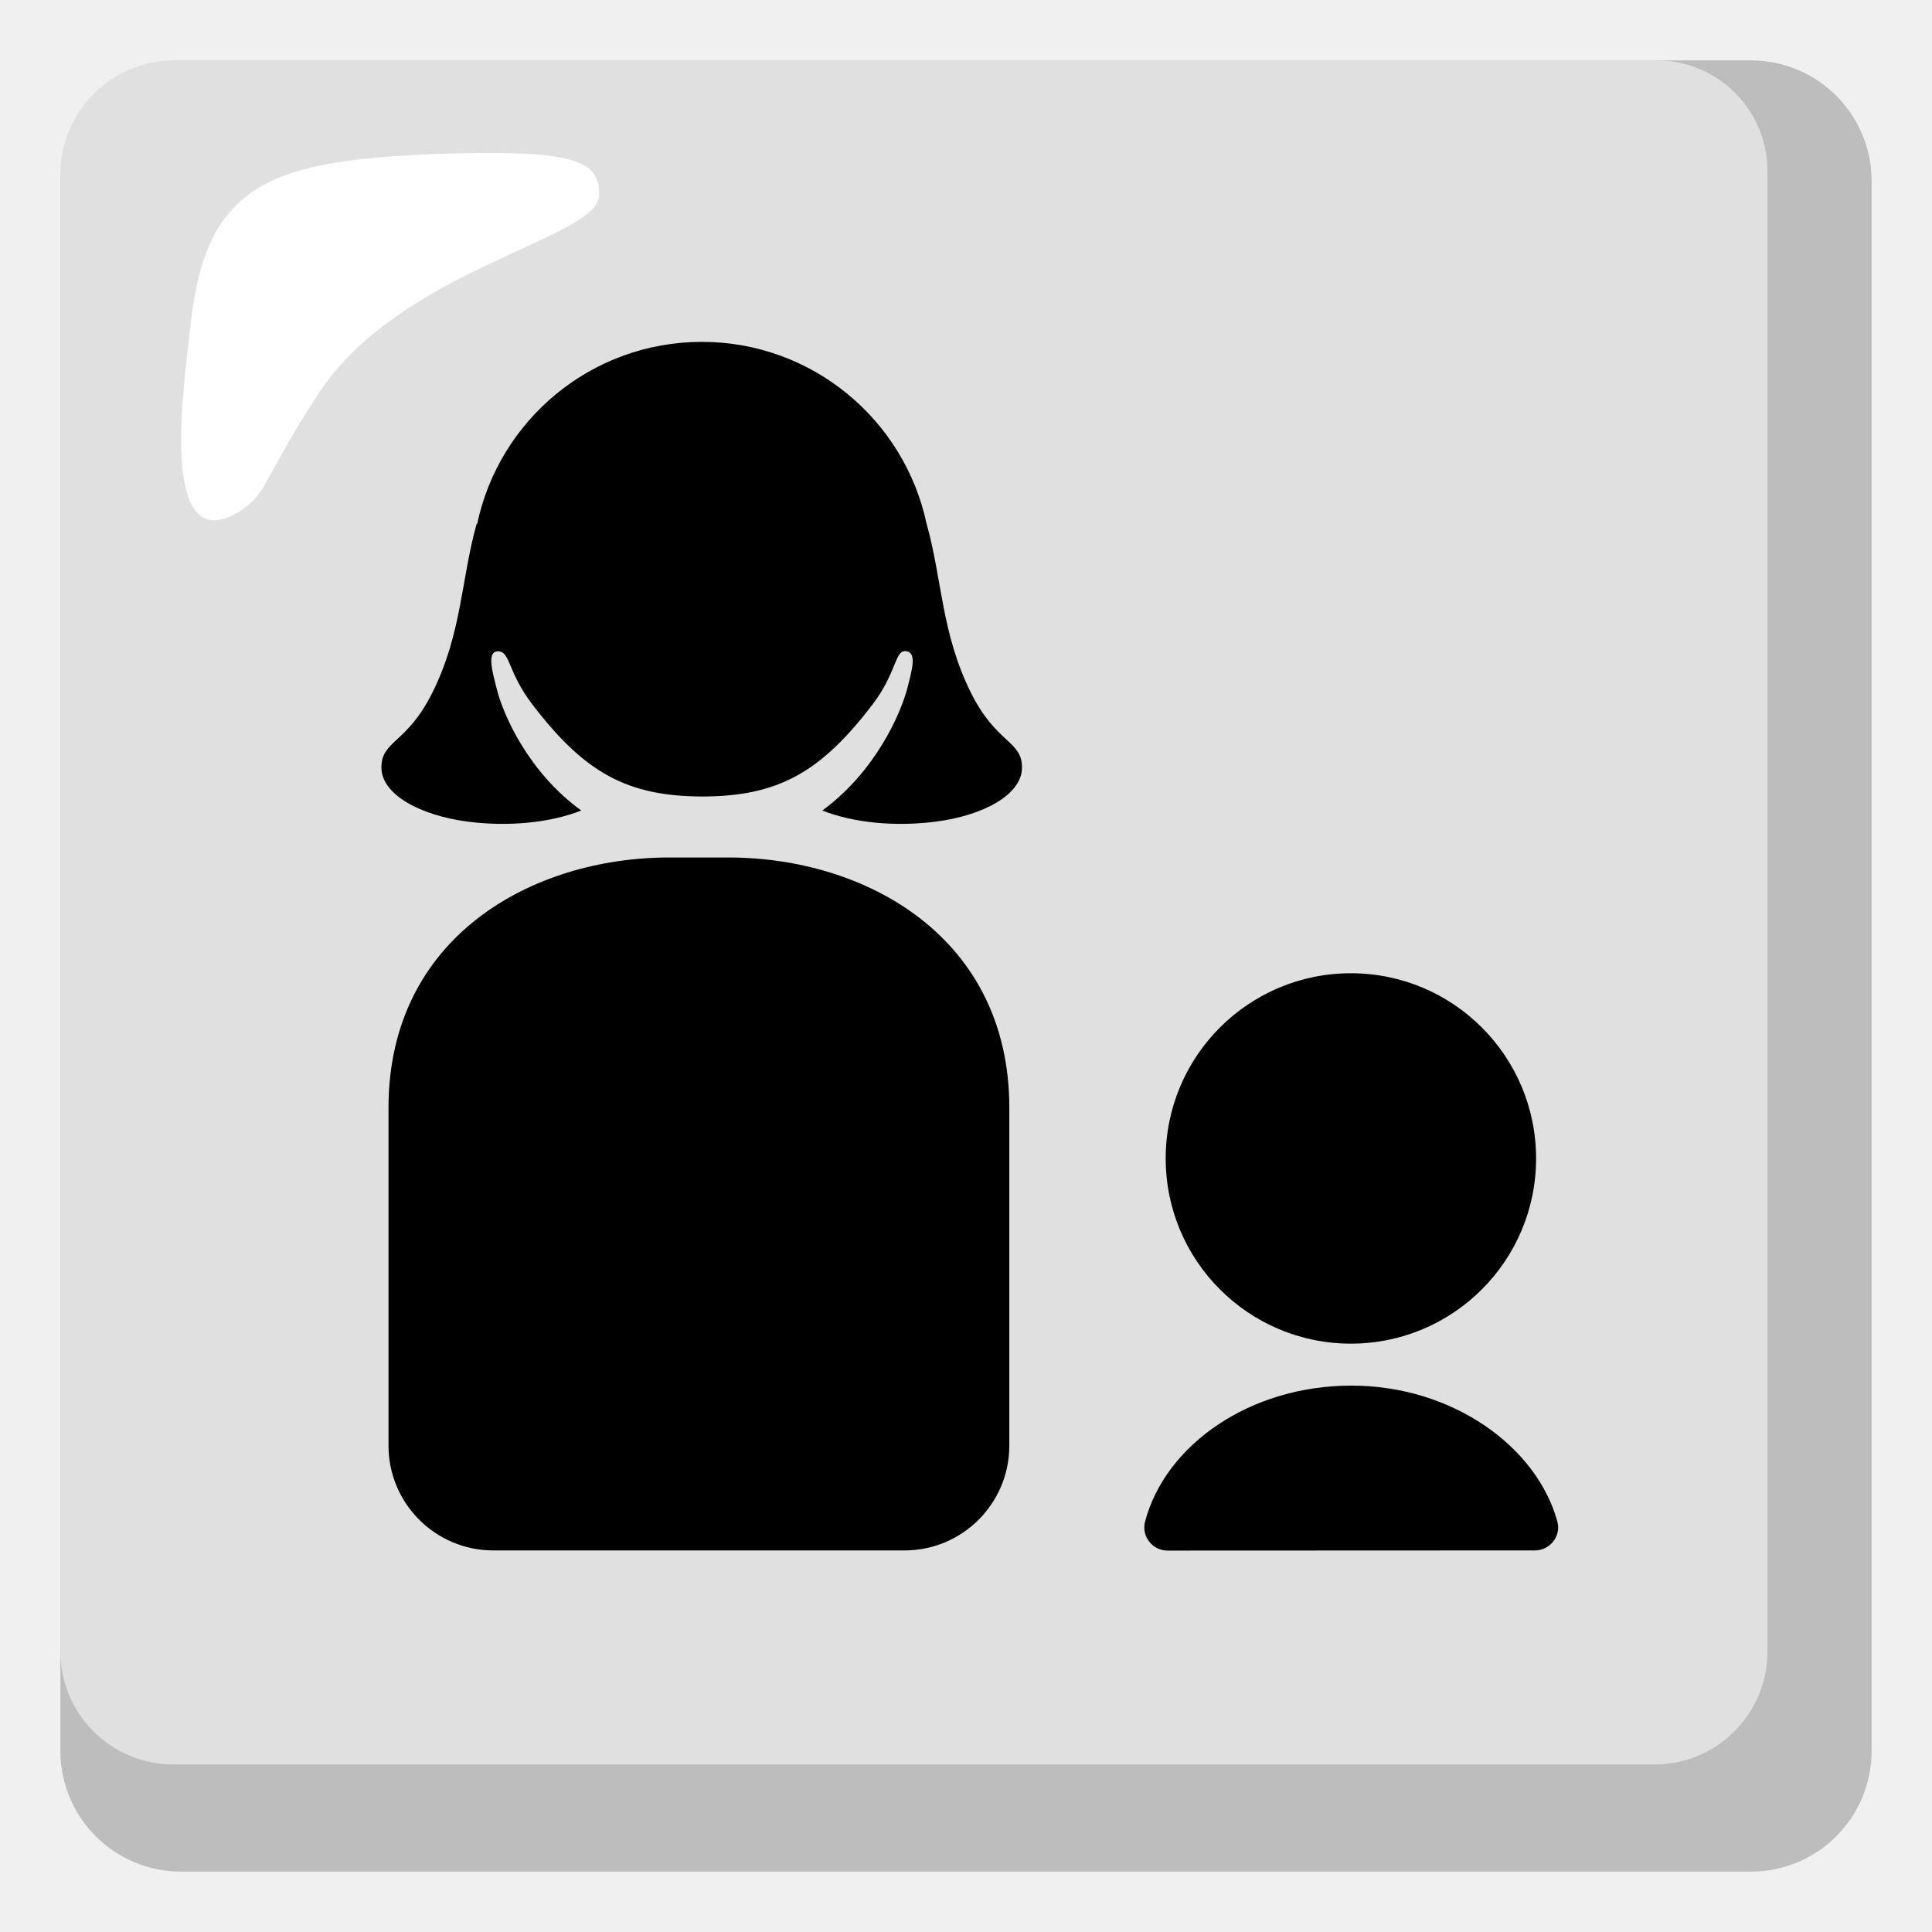
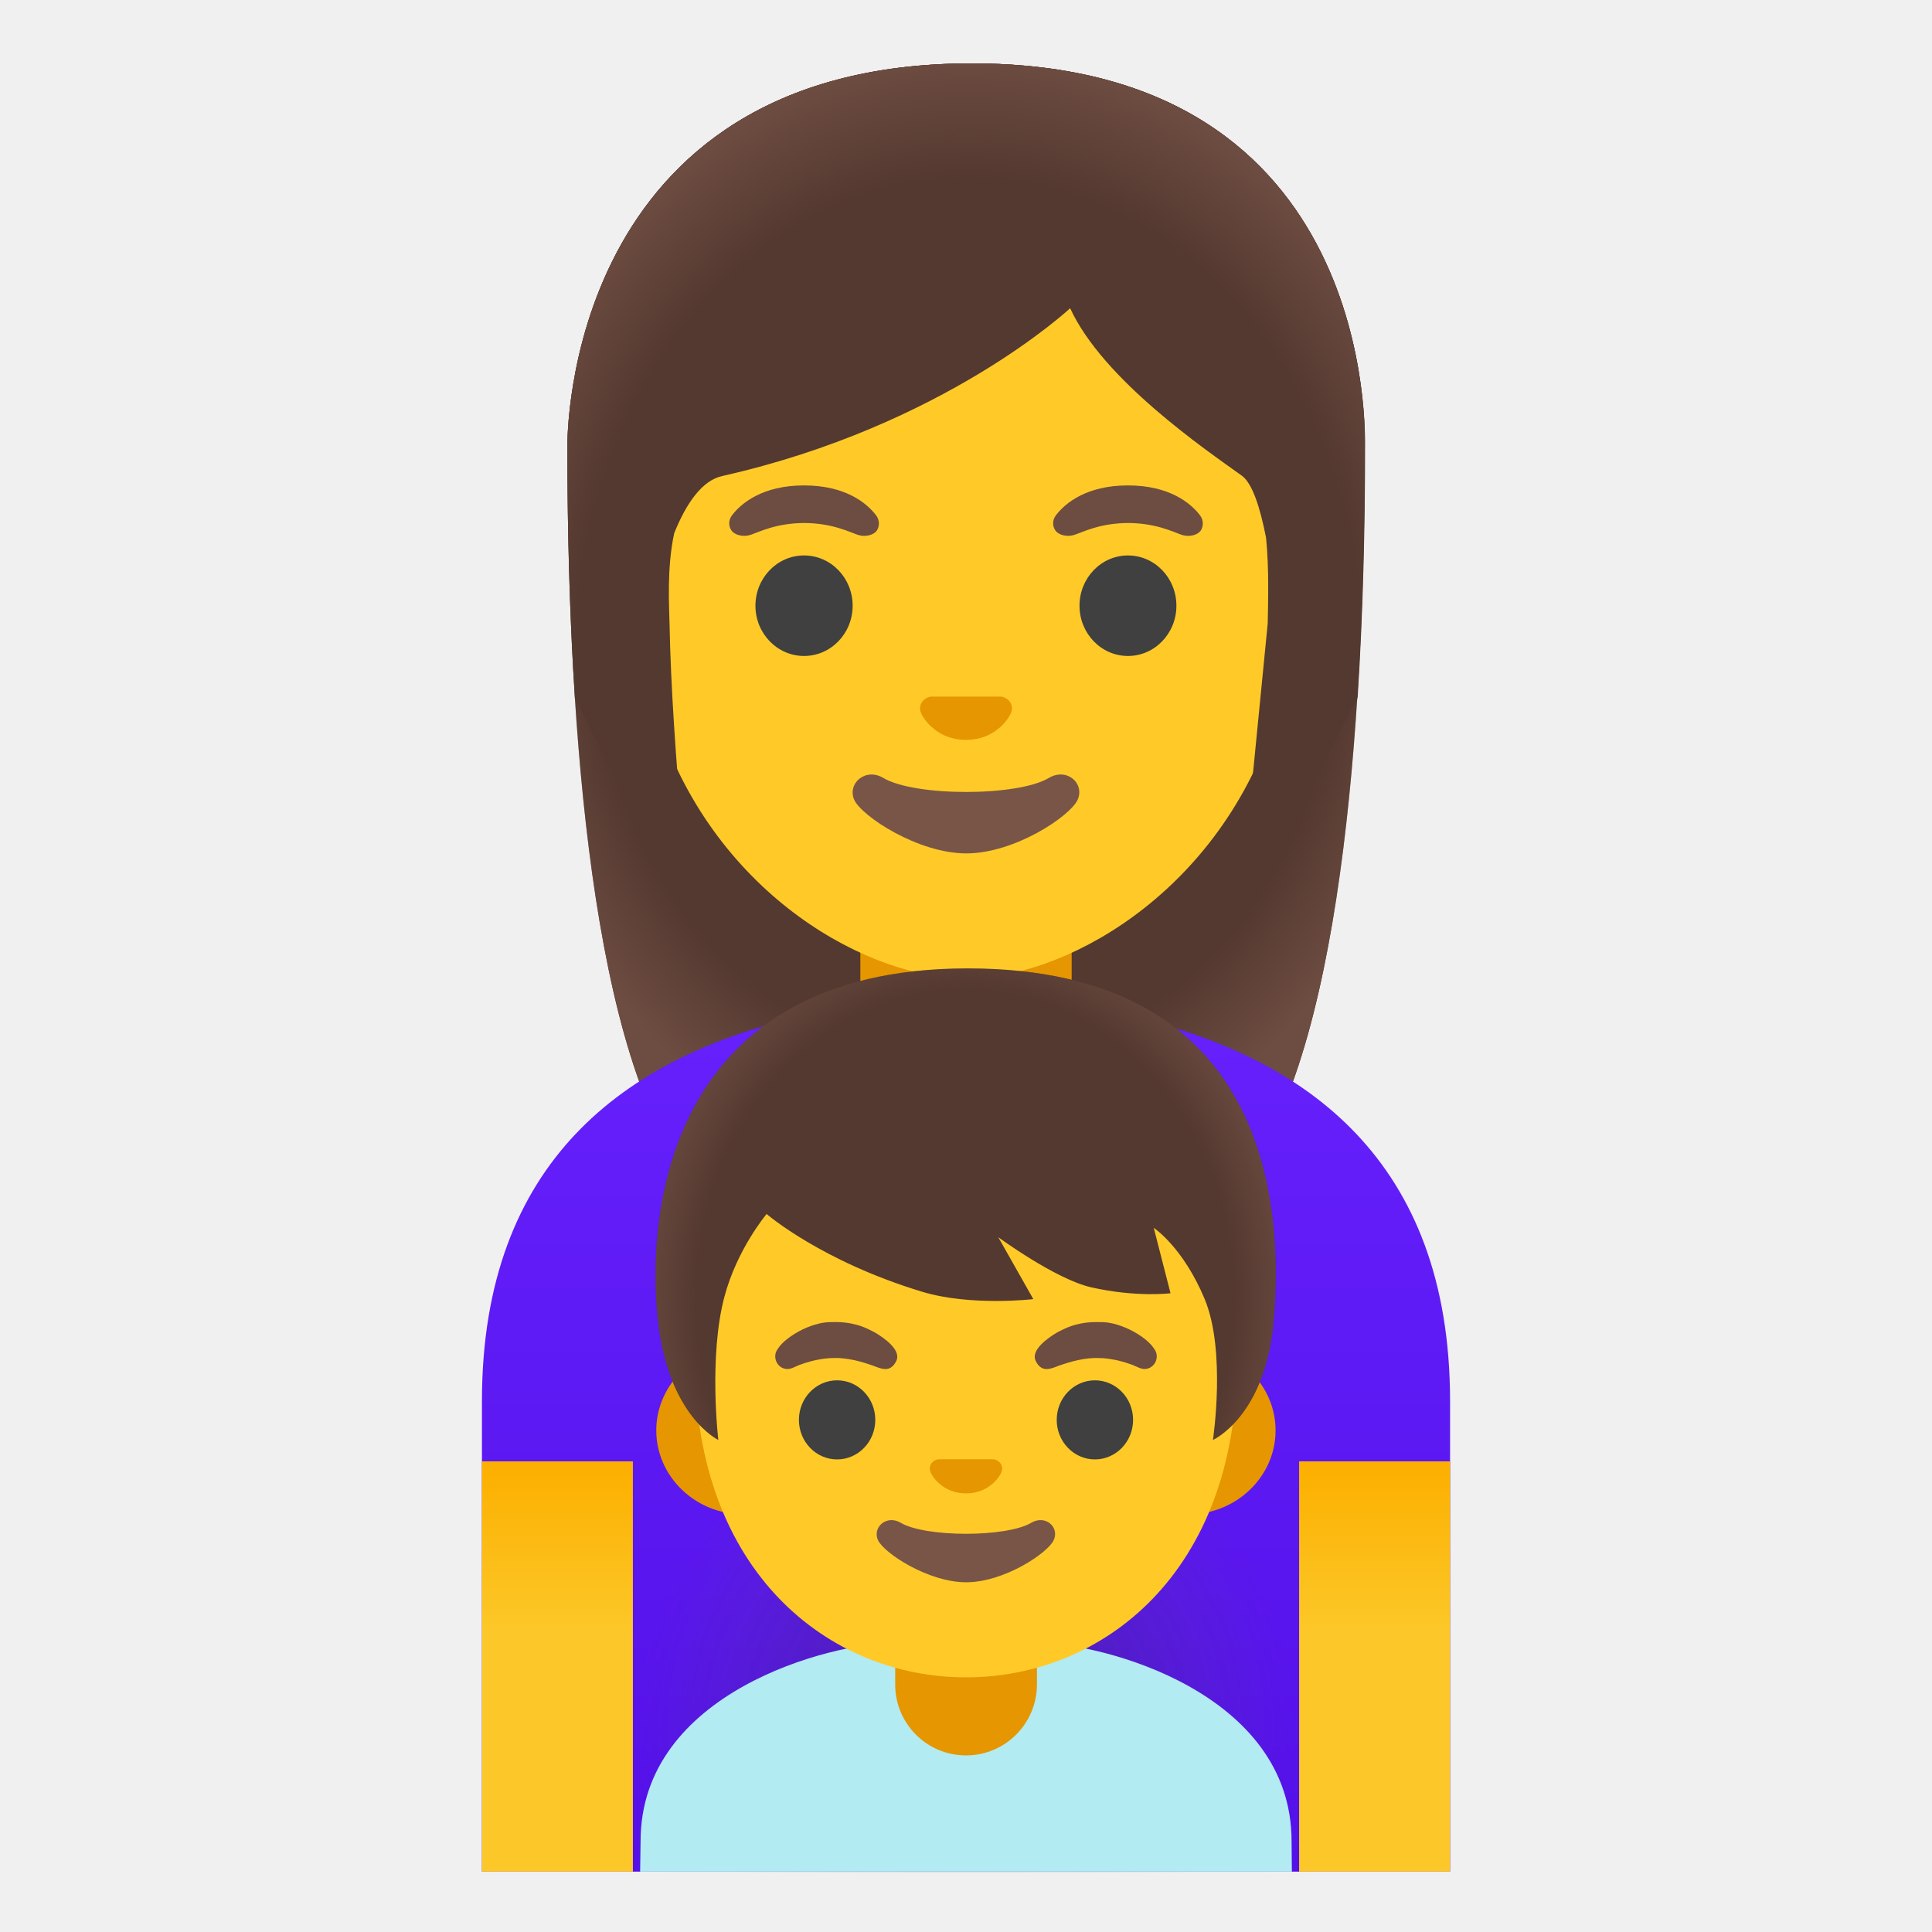
- <svg xmlns="http://www.w3.org/2000/svg" version="1.1" id="Layer_3" x="0px" y="0px" viewBox="0 0 128 128" style="enable-background:new 0 0 128 128;" xml:space="preserve">
-   <path style="fill:#BDBDBD;" d="M116,4H12c-4.42,0-8,3.58-8,8v104c0,4.42,3.58,8,8,8h104c4.42,0,8-3.58,8-8V12  C124,7.58,120.42,4,116,4z" />
-   <path style="fill:#E0E0E0;" d="M109.7,4H11.5C7.37,4.03,4.03,7.37,4,11.5v97.9c-0.01,4.14,3.34,7.49,7.48,7.5c0.01,0,0.01,0,0.02,0  h98.1c4.14,0.01,7.49-3.34,7.5-7.48c0-0.01,0-0.01,0-0.02V11.5c0.09-4.05-3.13-7.41-7.18-7.5C109.85,4,109.77,4,109.7,4z" />
-   <path style="fill:#FFFFFF;" d="M39.7,12.9c0-2.3-1.6-3-10.8-2.7c-7.7,0.3-11.5,1.2-13.8,4c-1.9,2.3-2.3,5.6-2.6,8.4  c-0.2,2.2-2.2,14.9,3.5,11.2c0.68-0.45,1.23-1.07,1.6-1.8c1.2-2.1,1.9-3.5,3.3-5.6C26.2,17.8,39.7,15.9,39.7,12.9z" />
+ <svg xmlns="http://www.w3.org/2000/svg" version="1.1" id="Layer_1" x="0px" y="0px" viewBox="0 0 128 128" style="enable-background:new 0 0 128 128;" xml:space="preserve">
+   <g id="hairGroup_2_">
+     <path id="hair_10_" style="fill:#543930;" d="M64.38,4.2c-27.01,0-26.79,24.97-26.79,25.37c0,16.17,1.24,39.02,7.71,48.01   c2.57,3.56,7.53,3.76,7.53,3.76L64,81.32l11.18,0.02c0,0,4.96-0.2,7.53-3.76c6.47-8.99,7.71-31.84,7.71-48.01   C90.41,29.17,91.38,4.2,64.38,4.2z" />
+     <radialGradient id="hairHighlights_3_" cx="63.999" cy="87.209" r="31.303" gradientTransform="matrix(1 0 0 -1.1901 0 144.5769)" gradientUnits="userSpaceOnUse">
+       <stop offset="0.794" style="stop-color:#6D4C41;stop-opacity:0" />
+       <stop offset="1" style="stop-color:#6D4C41" />
+     </radialGradient>
+     <path id="hairHighlights_2_" style="fill:url(#hairHighlights_3_);" d="M64.38,4.2c-27.01,0-26.79,24.97-26.79,25.37   c0,16.17,1.24,39.02,7.71,48.01c2.57,3.56,7.53,3.76,7.53,3.76L64,81.32l11.18,0.02c0,0,4.96-0.2,7.53-3.76   c6.47-8.99,7.71-31.84,7.71-48.01C90.41,29.17,91.38,4.2,64.38,4.2z" />
+   </g>
  <g>
-     <path d="M28.63,45.92c1.98-3.95,1.91-7.51,2.95-11.22c0,0,0.01,0.01,0.03,0.03c1.45-6.9,7.56-12.08,14.89-12.08   c7.32,0,13.43,5.17,14.89,12.06l0-0.01c1.04,3.7,0.97,7.26,2.95,11.22c1.67,3.35,3.37,3.14,3.37,4.93c0,1.8-2.57,3.19-5.75,3.59   c-2.57,0.33-5.34,0.1-7.48-0.74c3.52-2.58,5.22-6.43,5.67-8.24c0.28-1.12,0.58-2.18-0.07-2.31c-0.82-0.17-0.6,1.34-2.3,3.56   c-3.43,4.48-6.25,6.05-11.24,6.06c-4.99-0.01-7.81-1.58-11.24-6.06c-1.7-2.21-1.47-3.54-2.3-3.56c-0.78-0.01-0.37,1.37-0.09,2.49   c0.45,1.79,2.13,5.54,5.6,8.06c-2.14,0.84-4.91,1.07-7.49,0.74c-3.18-0.41-5.75-1.8-5.75-3.59C25.26,49.06,26.96,49.27,28.63,45.92   z" />
-     <path d="M44.35,56.81h3.9c9.15,0,18.62,5.3,18.62,16.58v22.39c0,3.83-3.11,6.94-6.94,6.94H32.68c-3.83,0-6.94-3.11-6.94-6.94V73.39   C25.74,62.11,35.2,56.81,44.35,56.81z" />
-     <g>
-       <circle cx="89.5" cy="76.75" r="12.27" />
-       <path d="M101.69,102.72c1,0,1.75-0.95,1.49-1.91c-1.36-4.97-6.95-9.01-13.65-9.01c-6.73,0-12.33,3.93-13.67,9.02    c-0.25,0.96,0.49,1.91,1.49,1.91L101.69,102.72L101.69,102.72z" />
+     <linearGradient id="SVGID_1_" gradientUnits="userSpaceOnUse" x1="64.001" y1="4.226" x2="64.001" y2="59.444" gradientTransform="matrix(1 0 0 -1 0 128)">
+       <stop offset="0" style="stop-color:#530EEB" />
+       <stop offset="1" style="stop-color:#651FFF" />
+     </linearGradient>
+     <path style="fill:url(#SVGID_1_);" d="M75.21,67.4c-1.83-0.43-6.52-0.65-11.21-0.65s-9.38,0.22-11.21,0.65   c-11.23,2.67-20.86,9.43-20.86,25.43V124h1.5h1.5h58.14h1.5h1.5V92.83C96.07,76.83,86.44,70.07,75.21,67.4z" />
+   </g>
+   <g id="neck_1_">
+     <path style="fill:#E59600;" d="M64,74.16L64,74.16c-3.87,0-7-3.13-7-7v-6.42h14v6.42C71,71.03,67.87,74.16,64,74.16z" />
+   </g>
+   <g id="arm_1_">
+     <linearGradient id="SVGID_2_" gradientUnits="userSpaceOnUse" x1="36.929" y1="3.947" x2="36.929" y2="30.179" gradientTransform="matrix(1 0 0 -1 0 128)">
+       <stop offset="0.604" style="stop-color:#FFCA28" />
+       <stop offset="1" style="stop-color:#FFB300" />
+     </linearGradient>
+     <polygon style="fill:url(#SVGID_2_);" points="31.93,124 32.93,124 33.93,124 39.93,124 40.93,124 41.93,124 41.93,96.82    31.93,96.82  " />
+   </g>
+   <g id="arm">
+     <linearGradient id="SVGID_3_" gradientUnits="userSpaceOnUse" x1="91.071" y1="3.947" x2="91.071" y2="30.179" gradientTransform="matrix(1 0 0 -1 0 128)">
+       <stop offset="0.604" style="stop-color:#FFCA28" />
+       <stop offset="1" style="stop-color:#FFB300" />
+     </linearGradient>
+     <polygon style="fill:url(#SVGID_3_);" points="86.07,96.82 86.07,124 87.07,124 88.07,124 94.07,124 95.07,124 96.07,124    96.07,96.82  " />
+   </g>
+   <path id="head_2_" style="fill:#FFCA28;" d="M64,11.85L64,11.85L64,11.85c-11.36,0-21.88,8.45-21.88,26.36  c0,14.39,8.91,22.9,16.67,25.64c1.85,0.65,3.63,0.98,5.22,0.98c1.57,0,3.35-0.33,5.18-0.97c7.76-2.73,16.7-11.25,16.7-25.65  C85.88,20.29,75.36,11.85,64,11.85z" />
+   <path id="mouth_2_" style="fill:#795548;" d="M69.49,51.54c-2.08,1.24-8.89,1.24-10.97,0c-1.19-0.71-2.41,0.38-1.92,1.46  c0.49,1.07,4.21,3.54,7.42,3.54s6.88-2.47,7.37-3.54C71.89,51.91,70.69,50.83,69.49,51.54z" />
+   <path id="nose_2_" style="fill:#E59600;" d="M66.52,46.2c-0.07-0.03-0.14-0.04-0.21-0.05h-4.62c-0.07,0.01-0.14,0.03-0.21,0.05  c-0.42,0.17-0.65,0.6-0.45,1.06c0.2,0.46,1.12,1.76,2.97,1.76c1.85,0,2.77-1.3,2.97-1.76C67.17,46.8,66.94,46.37,66.52,46.2z" />
+   <g id="eyes_2_">
+     <ellipse style="fill:#404040;" cx="53.27" cy="40.13" rx="3.22" ry="3.33" />
+     <ellipse style="fill:#404040;" cx="74.73" cy="40.13" rx="3.21" ry="3.33" />
+   </g>
+   <g id="eyebrows_2_">
+     <path style="fill:#6D4C41;" d="M58.05,34.15c-0.61-0.81-2.03-1.99-4.78-1.99s-4.17,1.18-4.78,1.99c-0.27,0.36-0.2,0.77-0.01,1.02   c0.17,0.23,0.69,0.45,1.26,0.26c0.57-0.19,1.68-0.77,3.54-0.78c1.86,0.01,2.97,0.59,3.54,0.78c0.57,0.19,1.08-0.02,1.26-0.26   C58.25,34.93,58.32,34.51,58.05,34.15z" />
+     <path style="fill:#6D4C41;" d="M79.51,34.15c-0.61-0.81-2.03-1.99-4.78-1.99s-4.17,1.18-4.78,1.99c-0.27,0.36-0.2,0.77-0.01,1.02   c0.17,0.23,0.69,0.45,1.26,0.26c0.57-0.19,1.68-0.77,3.54-0.78c1.86,0.01,2.97,0.59,3.54,0.78c0.57,0.19,1.08-0.02,1.26-0.26   C79.71,34.93,79.78,34.51,79.51,34.15z" />
+   </g>
+   <g id="hairGroup_1_">
+     <g id="hair">
+       <path style="fill:#543930;" d="M64.38,4.2c-27.01,0-26.79,24.97-26.79,25.37c0,5.11,0.12,10.88,0.5,16.68l7.76,15.53    c0,0-1.34-12.17-1.49-20.42c-0.02-1.06-0.2-3.72,0.31-6.04c0.79-1.96,1.83-3.48,3.17-3.78c14.72-3.31,23.06-11.12,23.06-11.12    c2.17,4.73,8.94,9.35,11.38,11.1c0.69,0.5,1.21,2.11,1.6,4.11c0.21,2.07,0.13,4.34,0.11,5.67l-2.01,20.44l7.95-15.48    c0-0.03,0.01-0.07,0.02-0.1c0.37-5.76,0.49-11.5,0.49-16.58C90.41,29.17,91.38,4.2,64.38,4.2z" />
    </g>
+     <radialGradient id="hairHighlights_4_" cx="64.219" cy="84.558" r="32.788" gradientTransform="matrix(1 0 0 -1.2135 0 146.0553)" gradientUnits="userSpaceOnUse">
+       <stop offset="0.794" style="stop-color:#6D4C41;stop-opacity:0" />
+       <stop offset="1" style="stop-color:#6D4C41" />
+     </radialGradient>
+     <path id="hairHighlights_1_" style="fill:url(#hairHighlights_4_);" d="M64.38,4.2c-27.01,0-26.79,24.97-26.79,25.37   c0,5.11,0.12,10.88,0.5,16.68l4.42-0.01c-0.04-1.92,1.31-13.81,5.32-14.71C62.55,28.21,70.89,20.4,70.89,20.4   c2.17,4.73,8.94,9.35,11.38,11.1c2,1.44,2.61,12.22,2.57,14.74h5.07c0-0.03,0.01-0.07,0.02-0.1c0.37-5.76,0.49-11.5,0.49-16.58   C90.41,29.17,91.38,4.2,64.38,4.2z" />
+   </g>
+   <g style="opacity:0.4;">
+     <radialGradient id="SVGID_4_" cx="64.013" cy="13.384" r="38.514" gradientTransform="matrix(1 0 0 -1 0 128)" gradientUnits="userSpaceOnUse">
+       <stop offset="0" style="stop-color:#212121" />
+       <stop offset="0.574" style="stop-color:#616161;stop-opacity:0.05" />
+     </radialGradient>
+     <path style="fill:url(#SVGID_4_);" d="M75.29,67.43c-1.83-0.43-6.52-0.65-11.21-0.65S54.7,67,52.87,67.43   c-11.23,2.67-20.86,9.43-20.86,25.43v31.17h1.5h1.5h58.14h1.5h1.5V92.86C96.15,76.86,86.52,70.1,75.29,67.43z" />
+   </g>
+   <path id="shirt_2_" style="fill:#B2EBF2;" d="M85.57,121.98c0-9.84-12.51-13.14-16.87-13.14h-9.38c-4.35,0-16.88,3.3-16.88,13.14  c0,0-0.01,0.79-0.03,2.02h1.02h0.97h39.19h0.98h1.02C85.58,122.98,85.57,121.98,85.57,121.98z" />
+   <g id="neck_2_">
+     <path style="fill:#E59600;" d="M64,116.3L64,116.3c-2.59,0-4.69-2.1-4.69-4.69v-3.6h9.39v3.6C68.69,114.2,66.59,116.3,64,116.3z" />
+   </g>
+   <g id="ears_1_">
+     <path style="fill:#E59600;" d="M78.74,89.21h-3.97H53.24h-3.98c-3.18,0-5.78,2.5-5.78,5.56s2.6,5.56,5.78,5.56h3.97h21.53h3.97   c3.18,0,5.78-2.5,5.78-5.56S81.92,89.21,78.74,89.21z" />
+   </g>
+   <path id="head_1_" style="fill:#FFCA28;" d="M64,66.27L64,66.27L64,66.27c-9.33,0-17.96,9.8-17.96,23.9  c0,14.02,8.9,20.96,17.96,20.96s17.96-6.93,17.96-20.96C81.96,76.06,73.33,66.27,64,66.27z" />
+   <path id="mouth_1_" style="fill:#795548;" d="M68.32,100.89c-1.64,0.97-7,0.97-8.64,0c-0.94-0.56-1.9,0.3-1.51,1.15  c0.38,0.84,3.31,2.79,5.84,2.79s5.42-1.95,5.8-2.79C70.21,101.18,69.26,100.33,68.32,100.89z" />
+   <path id="nose_1_" style="fill:#E59600;" d="M65.98,96.72c-0.05-0.02-0.11-0.04-0.17-0.04h-3.63c-0.06,0.01-0.11,0.02-0.17,0.04  c-0.33,0.13-0.51,0.47-0.35,0.84c0.16,0.36,0.88,1.38,2.34,1.38c1.46,0,2.18-1.02,2.34-1.38C66.49,97.19,66.31,96.85,65.98,96.72z" />
+   <g id="eyes_1_">
+     <ellipse style="fill:#404040;" cx="55.46" cy="94.07" rx="2.53" ry="2.62" />
+     <ellipse style="fill:#404040;" cx="72.54" cy="94.07" rx="2.53" ry="2.62" />
+   </g>
+   <g id="eyebrows_1_">
+     <path style="fill:#6D4C41;" d="M51.5,89.41c0.1-0.13,0.13-0.21,0.31-0.39c0.4-0.42,1.18-0.92,1.94-1.18   c0.73-0.25,1.07-0.25,1.62-0.25c0.85,0,1.37,0.18,1.62,0.25c0.35,0.12,0.68,0.28,1.01,0.46c0.55,0.33,1.74,1.14,1.38,1.87   c-0.4,0.81-1.01,0.51-1.56,0.3c-0.24-0.07-1.32-0.5-2.46-0.5c-0.62,0-0.88,0.07-1.04,0.09c-0.73,0.12-1.28,0.35-1.38,0.38   c-0.38,0.15-0.65,0.37-1.08,0.2C51.4,90.44,51.21,89.84,51.5,89.41z" />
+     <path style="fill:#6D4C41;" d="M76.5,89.41c-0.1-0.13-0.13-0.21-0.31-0.39c-0.39-0.42-1.18-0.92-1.94-1.18   c-0.73-0.25-1.07-0.25-1.62-0.25c-0.85,0-1.37,0.18-1.62,0.25c-0.35,0.12-0.68,0.28-1.01,0.46c-0.55,0.33-1.74,1.14-1.38,1.87   c0.4,0.81,1.01,0.51,1.56,0.3c0.24-0.07,1.32-0.5,2.46-0.5c0.62,0,0.88,0.07,1.04,0.09c0.73,0.12,1.28,0.35,1.38,0.38   c0.38,0.15,0.65,0.37,1.07,0.2C76.6,90.44,76.79,89.84,76.5,89.41z" />
+   </g>
+   <g id="hairGroup_3_">
+     <path id="hair_1_" style="fill:#543930;" d="M64.11,64.16c-19.93,0-21.32,16.28-20.51,23.4c0.71,6.29,3.99,7.84,3.99,7.84   s-0.65-5.49,0.4-9.47c0.83-3.16,2.8-5.5,2.8-5.5s3.6,3.12,10.3,5.15c3.23,0.98,7.37,0.49,7.37,0.49l-2.32-4.1   c0,0,3.8,2.79,6.16,3.32c3.03,0.68,5.25,0.39,5.25,0.39l-1.11-4.33c0,0,1.93,1.26,3.37,4.71c1.44,3.45,0.55,9.34,0.55,9.34   s3.46-1.54,4.02-7.84C85.07,79.67,83.95,64.16,64.11,64.16L64.11,64.16z" />
+     <radialGradient id="hairHighlights_5_" cx="16.503" cy="33.26" r="23.081" gradientTransform="matrix(1.110000e-13 1.1138 -0.9718 1.030000e-13 96.2455 67.6364)" gradientUnits="userSpaceOnUse">
+       <stop offset="0.794" style="stop-color:#6D4C41;stop-opacity:0" />
+       <stop offset="1" style="stop-color:#6D4C41" />
+     </radialGradient>
+     <path id="hairHighlights_6_" style="fill:url(#hairHighlights_5_);" d="M64.11,64.16c-19.93,0-21.32,16.28-20.51,23.4   c0.71,6.29,3.99,7.84,3.99,7.84s-0.65-5.49,0.4-9.47c0.83-3.16,2.8-5.5,2.8-5.5s3.6,3.12,10.3,5.15c3.23,0.98,7.37,0.49,7.37,0.49   l-2.32-4.1c0,0,3.8,2.79,6.16,3.32c3.03,0.68,5.25,0.39,5.25,0.39l-1.11-4.33c0,0,1.93,1.26,3.37,4.71   c1.44,3.45,0.55,9.34,0.55,9.34s3.46-1.54,4.02-7.84C85.07,79.67,83.95,64.16,64.11,64.16L64.11,64.16z" />
  </g>
</svg>
